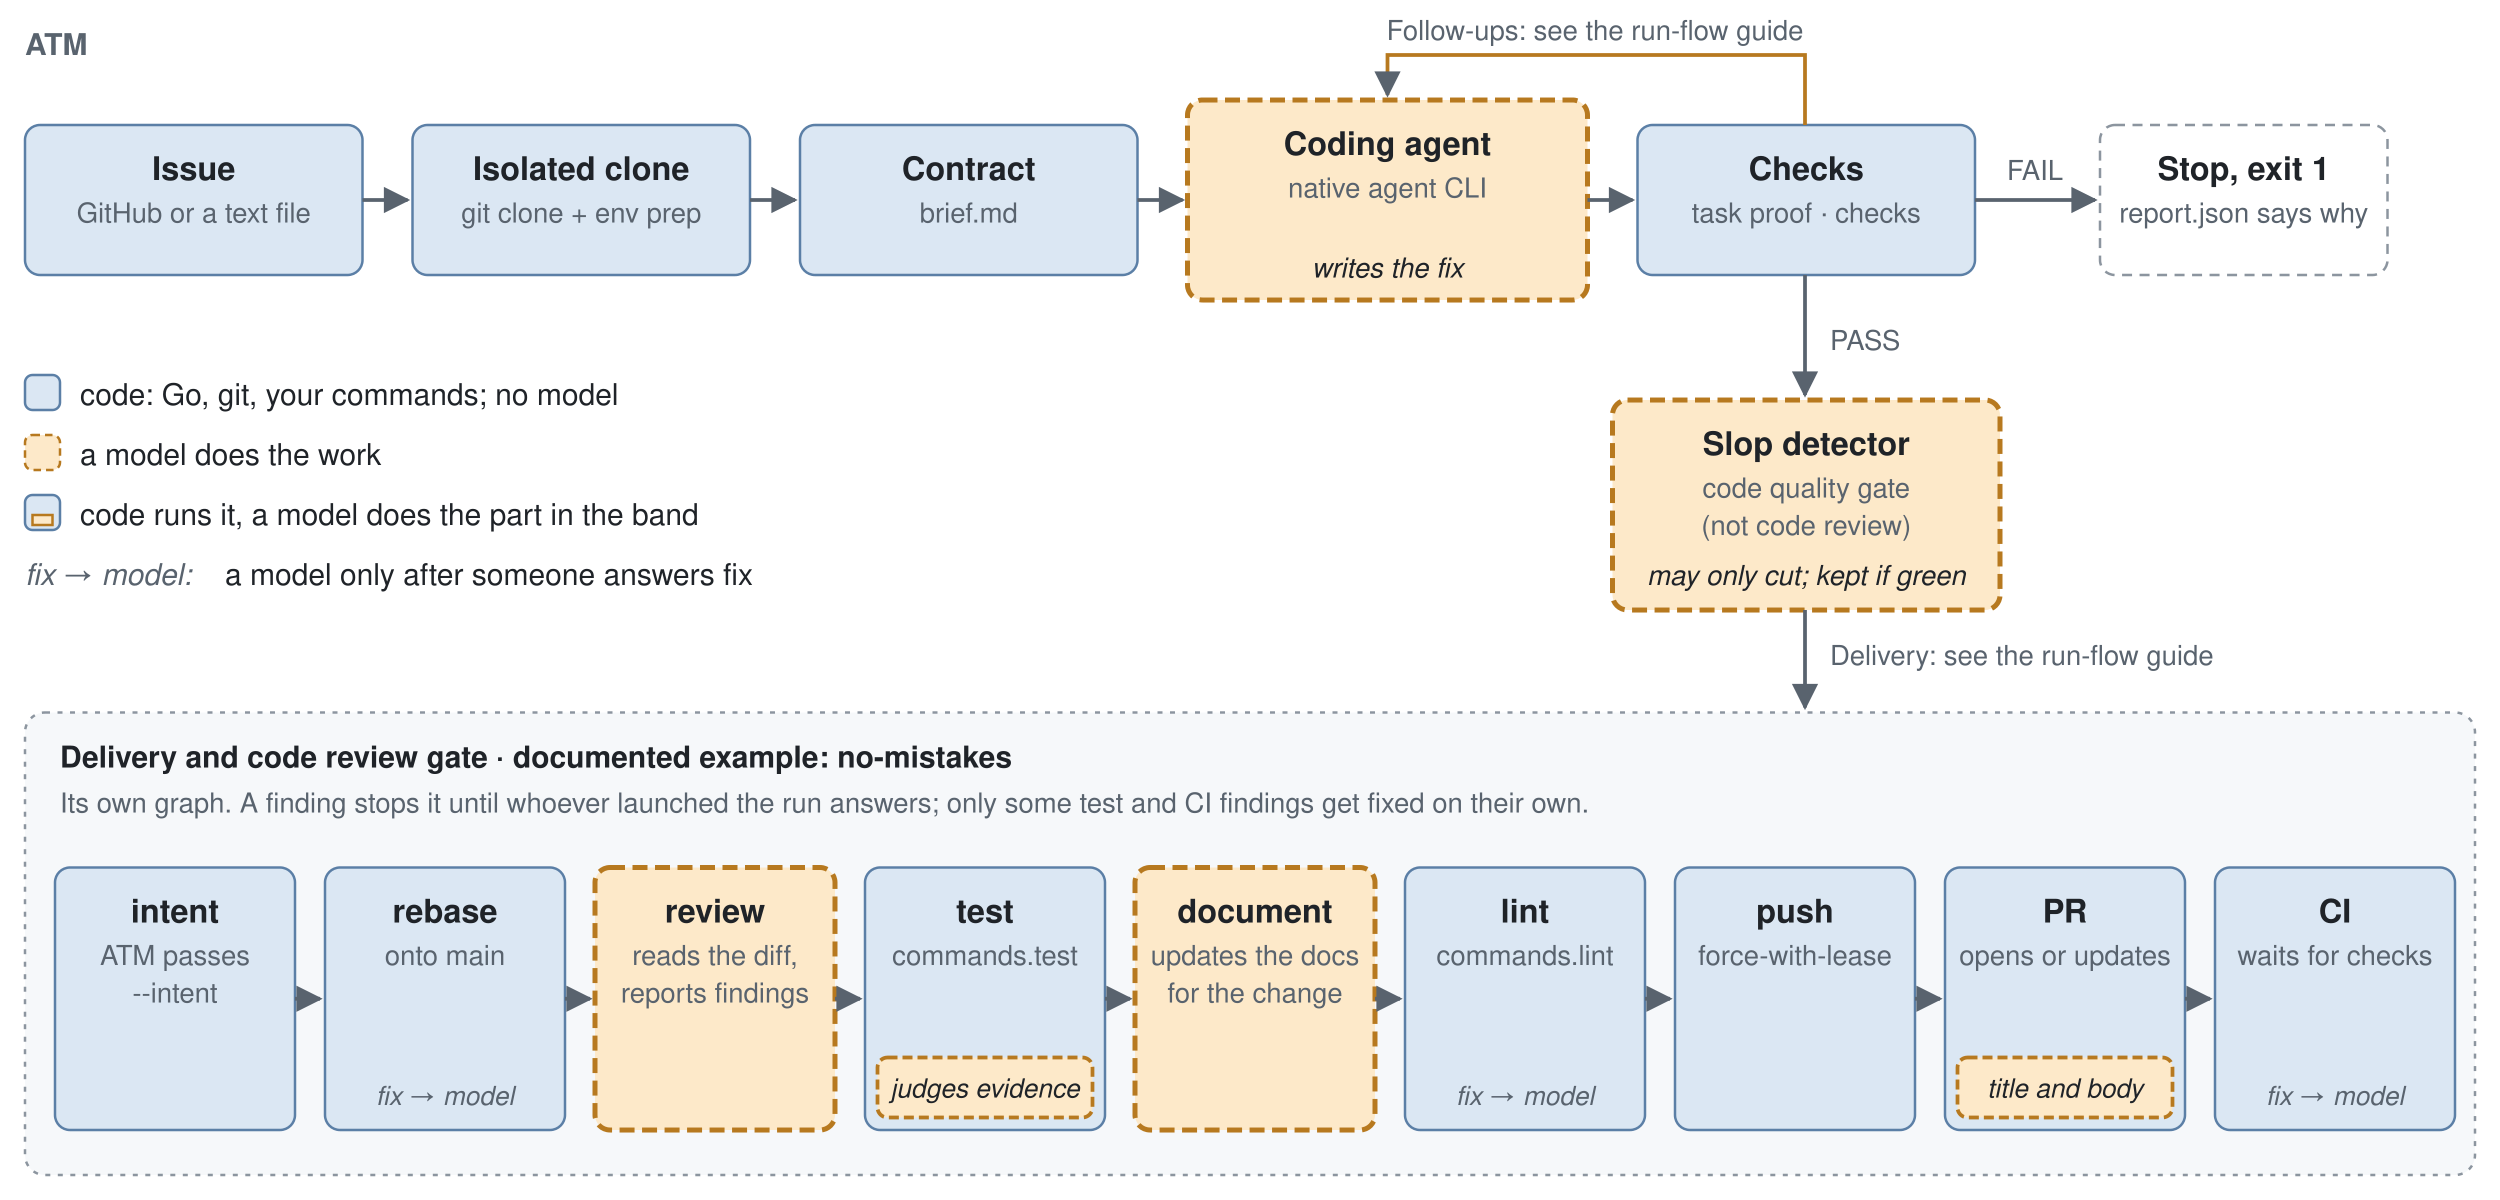
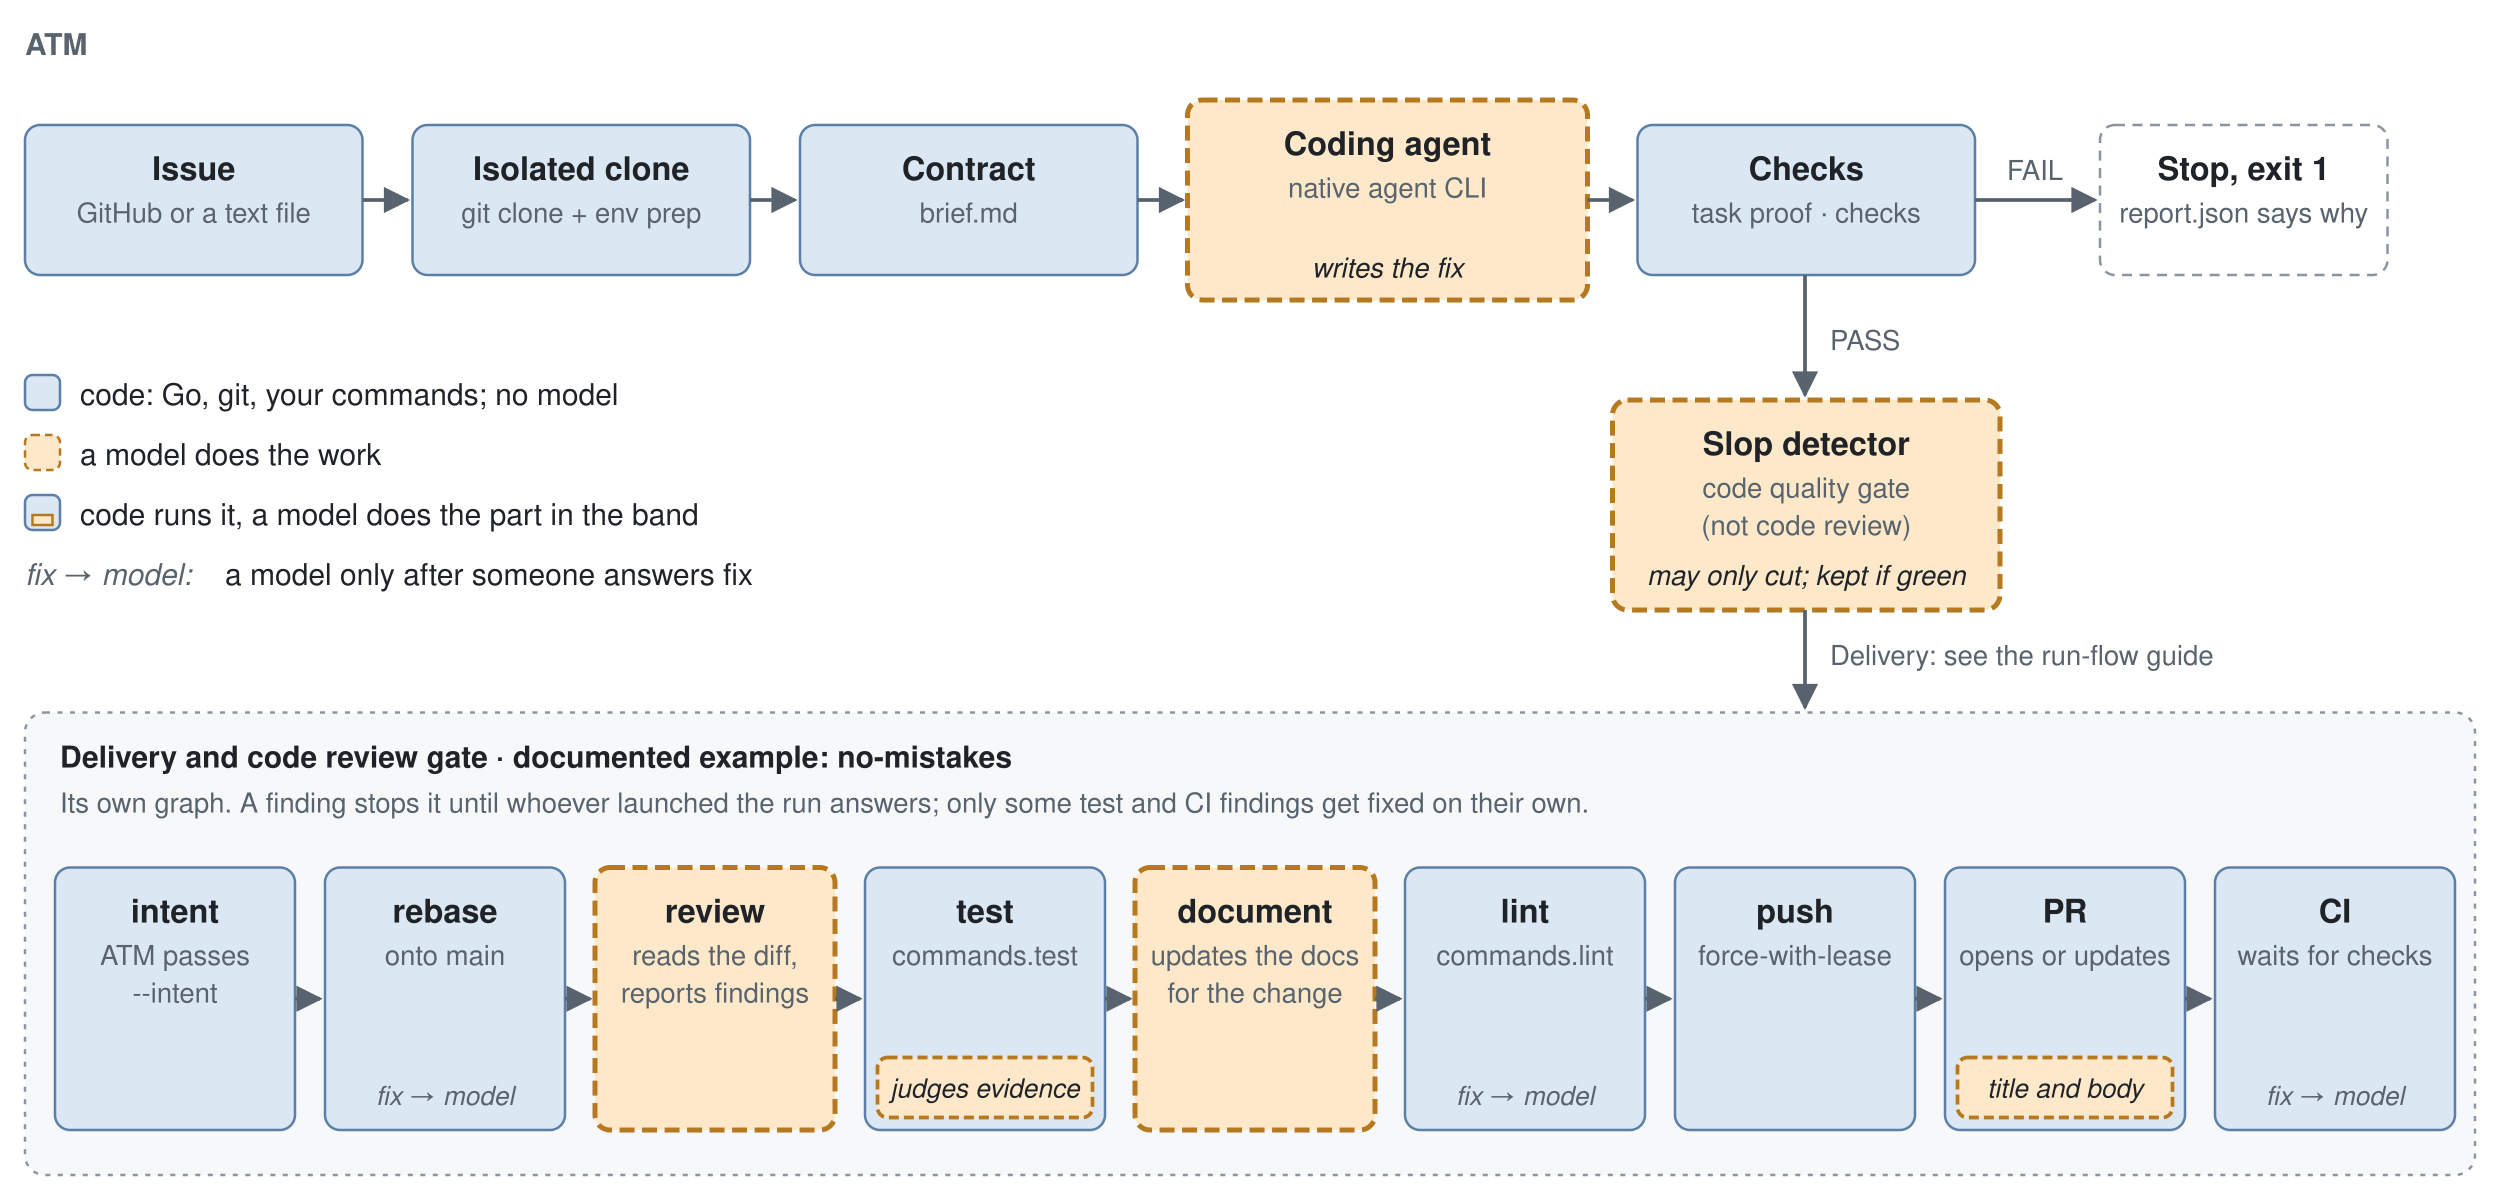
<svg xmlns="http://www.w3.org/2000/svg" viewBox="0 0 1000 480" width="1000" height="480" role="img" aria-label="ATM pipeline. Issue, isolated clone, contract, coding agent (model), checks. FAIL stops the run. PASS goes to the slop detector, a code quality gate where a model may only cut, then to Delivery (see the run-flow guide) and the configured code review gate. The shipped example is no-mistakes, whose own pipeline mixes code and models: intent, rebase, review (model), test (command plus a model judging the evidence), document (model), lint, push, PR (model writes title and body), CI. Rebase, lint and CI call a model only after a fix answer.">
  <defs>
    <marker id="ar" viewBox="0 0 10 10" refX="9" refY="5" markerWidth="7" markerHeight="7" orient="auto-start-reverse">
      <path d="M0 0L10 5L0 10z" fill="#59636e" />
    </marker>
  </defs>
  <g font-family="-apple-system,BlinkMacSystemFont,'Segoe UI',Helvetica,Arial,sans-serif" font-size="13" fill="#1f2328">
    <text x="10" y="22" text-anchor="start" font-size="12" font-weight="700" fill="#59636e">ATM</text>
    <rect x="10" y="50" width="135" height="60" rx="6" fill="#dbe7f3" stroke="#5b7fa6" />
    <text x="77.5" y="72" text-anchor="middle" font-weight="600">Issue</text>
    <text x="77.5" y="89" text-anchor="middle" font-size="11" fill="#59636e">GitHub or a text file</text>
    <rect x="165" y="50" width="135" height="60" rx="6" fill="#dbe7f3" stroke="#5b7fa6" />
    <text x="232.5" y="72" text-anchor="middle" font-weight="600">Isolated clone</text>
    <text x="232.5" y="89" text-anchor="middle" font-size="11" fill="#59636e">git clone + env prep</text>
    <rect x="320" y="50" width="135" height="60" rx="6" fill="#dbe7f3" stroke="#5b7fa6" />
    <text x="387.5" y="72" text-anchor="middle" font-weight="600">Contract</text>
    <text x="387.5" y="89" text-anchor="middle" font-size="11" fill="#59636e">brief.md</text>
    <rect x="475" y="40" width="160" height="80" rx="6" fill="#fde9c9" stroke="#b7791f" stroke-width="2" stroke-dasharray="6 3" />
    <text x="555.0" y="62" text-anchor="middle" font-weight="700">Coding agent</text>
    <text x="555.0" y="79" text-anchor="middle" font-size="11" fill="#59636e">native agent CLI</text>
    <text x="555" y="111" text-anchor="middle" font-size="11" font-style="italic">writes the fix</text>
    <rect x="655" y="50" width="135" height="60" rx="6" fill="#dbe7f3" stroke="#5b7fa6" />
    <text x="722.5" y="72" text-anchor="middle" font-weight="600">Checks</text>
    <text x="722.5" y="89" text-anchor="middle" font-size="11" fill="#59636e">task proof · checks</text>
    <rect x="840" y="50" width="115" height="60" rx="6" fill="none" stroke="#8c959f" stroke-dasharray="4 3" />
    <text x="897.5" y="72" text-anchor="middle" font-weight="600">Stop, exit 1</text>
    <text x="897.5" y="89" text-anchor="middle" font-size="11" fill="#59636e">report.json says why</text>
    <path d="M145 80H163" stroke="#59636e" stroke-width="1.5" fill="none" marker-end="url(#ar)" />
    <path d="M300 80H318" stroke="#59636e" stroke-width="1.5" fill="none" marker-end="url(#ar)" />
    <path d="M455 80H473" stroke="#59636e" stroke-width="1.5" fill="none" marker-end="url(#ar)" />
    <path d="M635 80H653" stroke="#59636e" stroke-width="1.5" fill="none" marker-end="url(#ar)" />
    <path d="M790 80H838" stroke="#59636e" stroke-width="1.5" fill="none" marker-end="url(#ar)" />
    <text x="814" y="72" text-anchor="middle" font-size="11" fill="#59636e">FAIL</text>
-     <path d="M722 50V22H555V38" stroke="#b7791f" stroke-width="1.5" fill="none" marker-end="url(#ar)" />
-     <text x="638" y="16" text-anchor="middle" font-size="11" fill="#59636e">Follow-ups: see the run-flow guide</text>
    <rect x="645" y="160" width="155" height="84" rx="6" fill="#fde9c9" stroke="#b7791f" stroke-width="2" stroke-dasharray="6 3" />
    <text x="722.5" y="182" text-anchor="middle" font-weight="700">Slop detector</text>
    <text x="722.5" y="199" text-anchor="middle" font-size="11" fill="#59636e">code quality gate</text>
    <text x="722.5" y="214" text-anchor="middle" font-size="11" fill="#59636e">(not code review)</text>
    <text x="722.5" y="234" text-anchor="middle" font-size="11" font-style="italic">may only cut; kept if green</text>
    <path d="M722 110V158" stroke="#59636e" stroke-width="1.5" fill="none" marker-end="url(#ar)" />
    <text x="732" y="140" text-anchor="start" font-size="11" fill="#59636e">PASS</text>
    <rect x="10" y="150" width="14" height="14" rx="3" fill="#dbe7f3" stroke="#5b7fa6" />
    <text x="32" y="162" text-anchor="start" font-size="12">code: Go, git, your commands; no model</text>
    <rect x="10" y="174" width="14" height="14" rx="3" fill="#fde9c9" stroke="#b7791f" stroke-dasharray="3 2" />
    <text x="32" y="186" text-anchor="start" font-size="12">a model does the work</text>
    <rect x="10" y="198" width="14" height="14" rx="3" fill="#dbe7f3" stroke="#5b7fa6" />
    <rect x="13" y="206" width="8" height="4" fill="#fde9c9" stroke="#b7791f" stroke-width="1" />
    <text x="32" y="210" text-anchor="start" font-size="12">code runs it, a model does the part in the band</text>
    <text x="10" y="234" text-anchor="start" font-size="12" font-style="italic" fill="#59636e">fix → model:</text>
    <text x="90" y="234" text-anchor="start" font-size="12">a model only after someone answers fix</text>
    <path d="M722 244V283" stroke="#59636e" stroke-width="1.5" fill="none" marker-end="url(#ar)" />
    <text x="732" y="266" text-anchor="start" font-size="11" fill="#59636e">Delivery: see the run-flow guide</text>
    <rect x="10" y="285" width="980" height="185" rx="8" fill="#f6f8fa" stroke="#8c959f" stroke-dasharray="2 3" />
    <text x="24" y="307" text-anchor="start" font-size="12" font-weight="700">Delivery and code review gate · documented example: no-mistakes</text>
    <text x="24" y="325" text-anchor="start" font-size="11" fill="#59636e">Its own graph. A finding stops it until whoever launched the run answers; only some test and CI findings get fixed on their own.</text>
    <rect x="22" y="347" width="96" height="105" rx="6" fill="#dbe7f3" stroke="#5b7fa6" />
    <text x="70.0" y="369" text-anchor="middle" font-weight="600">intent</text>
    <text x="70.0" y="386" text-anchor="middle" font-size="11" fill="#59636e">ATM passes</text>
    <text x="70.0" y="401" text-anchor="middle" font-size="11" fill="#59636e">--intent</text>
    <path d="M118 399.5H128" stroke="#59636e" stroke-width="1.5" fill="none" marker-end="url(#ar)" />
    <rect x="130" y="347" width="96" height="105" rx="6" fill="#dbe7f3" stroke="#5b7fa6" />
    <text x="178.0" y="369" text-anchor="middle" font-weight="600">rebase</text>
    <text x="178.0" y="386" text-anchor="middle" font-size="11" fill="#59636e">onto main</text>
    <text x="178.0" y="442" text-anchor="middle" font-size="10.5" font-style="italic" fill="#59636e">fix → model</text>
    <path d="M226 399.5H236" stroke="#59636e" stroke-width="1.5" fill="none" marker-end="url(#ar)" />
    <rect x="238" y="347" width="96" height="105" rx="6" fill="#fde9c9" stroke="#b7791f" stroke-width="2" stroke-dasharray="6 3" />
    <text x="286.0" y="369" text-anchor="middle" font-weight="700">review</text>
    <text x="286.0" y="386" text-anchor="middle" font-size="11" fill="#59636e">reads the diff,</text>
    <text x="286.0" y="401" text-anchor="middle" font-size="11" fill="#59636e">reports findings</text>
    <path d="M334 399.5H344" stroke="#59636e" stroke-width="1.5" fill="none" marker-end="url(#ar)" />
    <rect x="346" y="347" width="96" height="105" rx="6" fill="#dbe7f3" stroke="#5b7fa6" />
    <text x="394.0" y="369" text-anchor="middle" font-weight="600">test</text>
    <text x="394.0" y="386" text-anchor="middle" font-size="11" fill="#59636e">commands.test</text>
    <rect x="351" y="423" width="86" height="24" rx="4" fill="#fde9c9" stroke="#b7791f" stroke-width="1.5" stroke-dasharray="4 2" />
    <text x="394.0" y="439" text-anchor="middle" font-size="10.5" font-style="italic">judges evidence</text>
    <path d="M442 399.5H452" stroke="#59636e" stroke-width="1.5" fill="none" marker-end="url(#ar)" />
    <rect x="454" y="347" width="96" height="105" rx="6" fill="#fde9c9" stroke="#b7791f" stroke-width="2" stroke-dasharray="6 3" />
    <text x="502.0" y="369" text-anchor="middle" font-weight="700">document</text>
    <text x="502.0" y="386" text-anchor="middle" font-size="11" fill="#59636e">updates the docs</text>
    <text x="502.0" y="401" text-anchor="middle" font-size="11" fill="#59636e">for the change</text>
    <path d="M550 399.5H560" stroke="#59636e" stroke-width="1.5" fill="none" marker-end="url(#ar)" />
    <rect x="562" y="347" width="96" height="105" rx="6" fill="#dbe7f3" stroke="#5b7fa6" />
    <text x="610.0" y="369" text-anchor="middle" font-weight="600">lint</text>
    <text x="610.0" y="386" text-anchor="middle" font-size="11" fill="#59636e">commands.lint</text>
    <text x="610.0" y="442" text-anchor="middle" font-size="10.5" font-style="italic" fill="#59636e">fix → model</text>
    <path d="M658 399.5H668" stroke="#59636e" stroke-width="1.5" fill="none" marker-end="url(#ar)" />
    <rect x="670" y="347" width="96" height="105" rx="6" fill="#dbe7f3" stroke="#5b7fa6" />
    <text x="718.0" y="369" text-anchor="middle" font-weight="600">push</text>
    <text x="718.0" y="386" text-anchor="middle" font-size="11" fill="#59636e">force-with-lease</text>
    <path d="M766 399.5H776" stroke="#59636e" stroke-width="1.5" fill="none" marker-end="url(#ar)" />
    <rect x="778" y="347" width="96" height="105" rx="6" fill="#dbe7f3" stroke="#5b7fa6" />
    <text x="826.0" y="369" text-anchor="middle" font-weight="600">PR</text>
    <text x="826.0" y="386" text-anchor="middle" font-size="11" fill="#59636e">opens or updates</text>
    <rect x="783" y="423" width="86" height="24" rx="4" fill="#fde9c9" stroke="#b7791f" stroke-width="1.5" stroke-dasharray="4 2" />
    <text x="826.0" y="439" text-anchor="middle" font-size="10.5" font-style="italic">title and body</text>
    <path d="M874 399.5H884" stroke="#59636e" stroke-width="1.5" fill="none" marker-end="url(#ar)" />
    <rect x="886" y="347" width="96" height="105" rx="6" fill="#dbe7f3" stroke="#5b7fa6" />
    <text x="934.0" y="369" text-anchor="middle" font-weight="600">CI</text>
    <text x="934.0" y="386" text-anchor="middle" font-size="11" fill="#59636e">waits for checks</text>
    <text x="934.0" y="442" text-anchor="middle" font-size="10.5" font-style="italic" fill="#59636e">fix → model</text>
  </g>
</svg>
